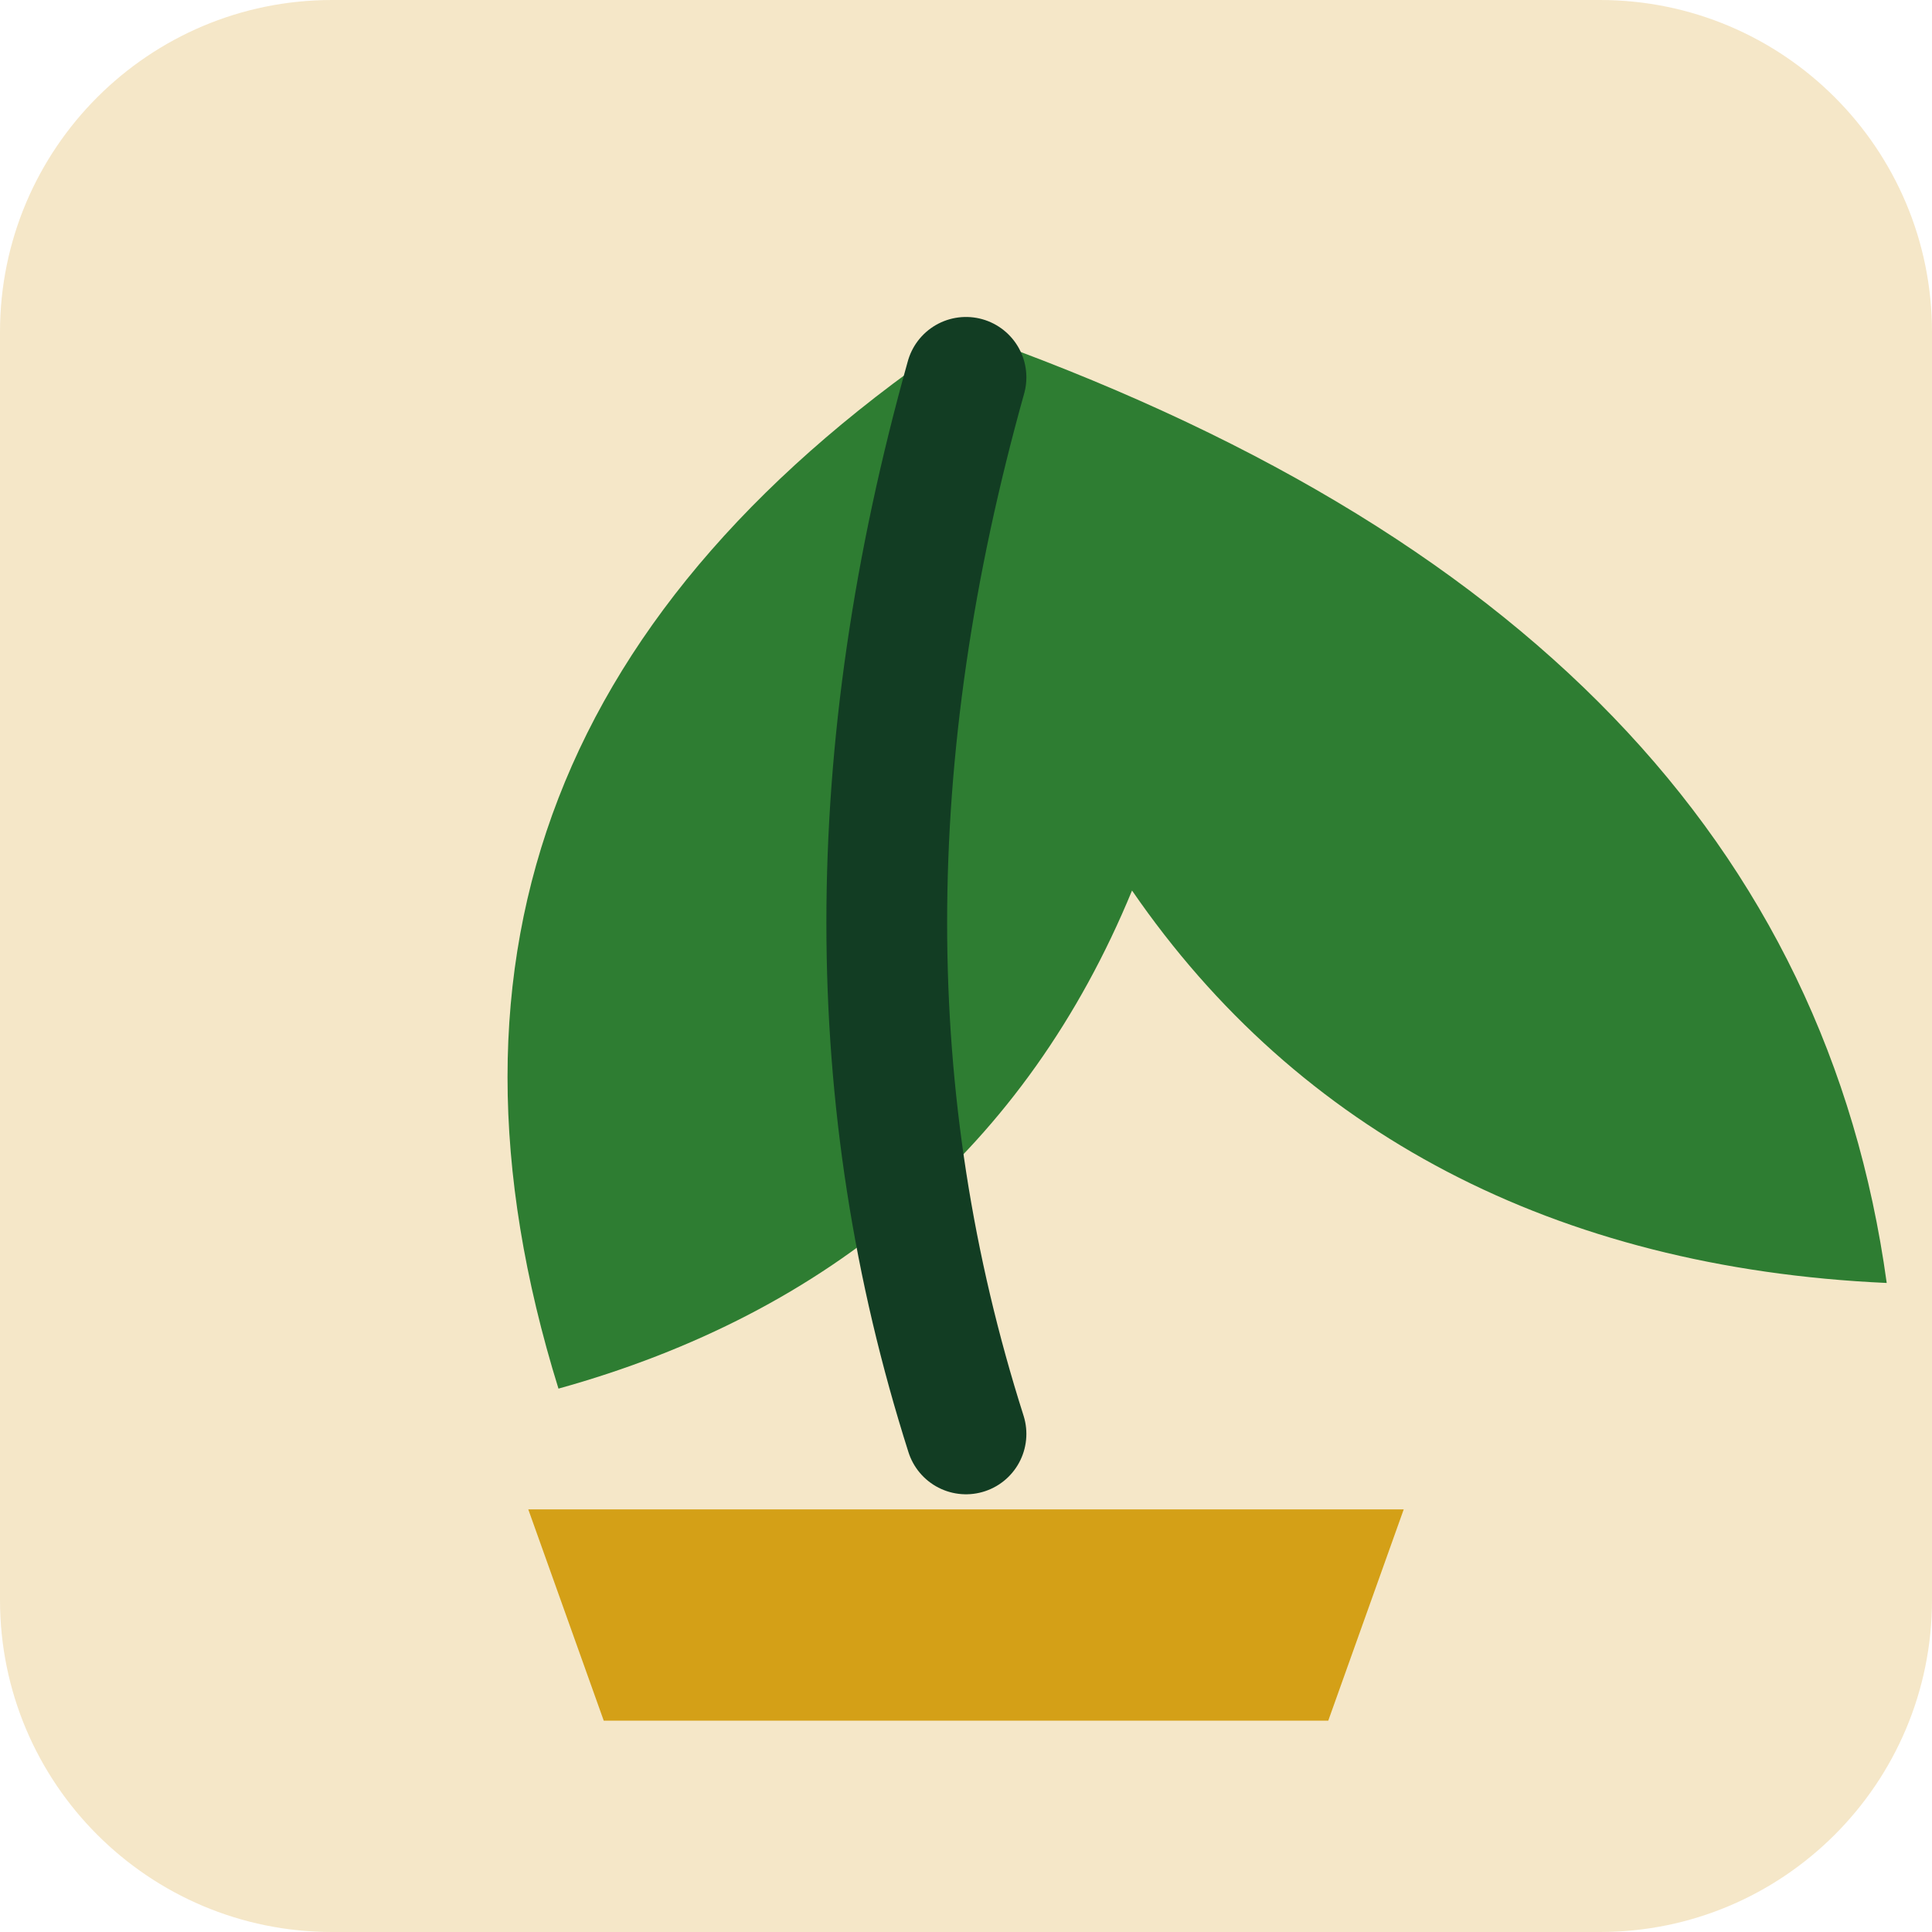
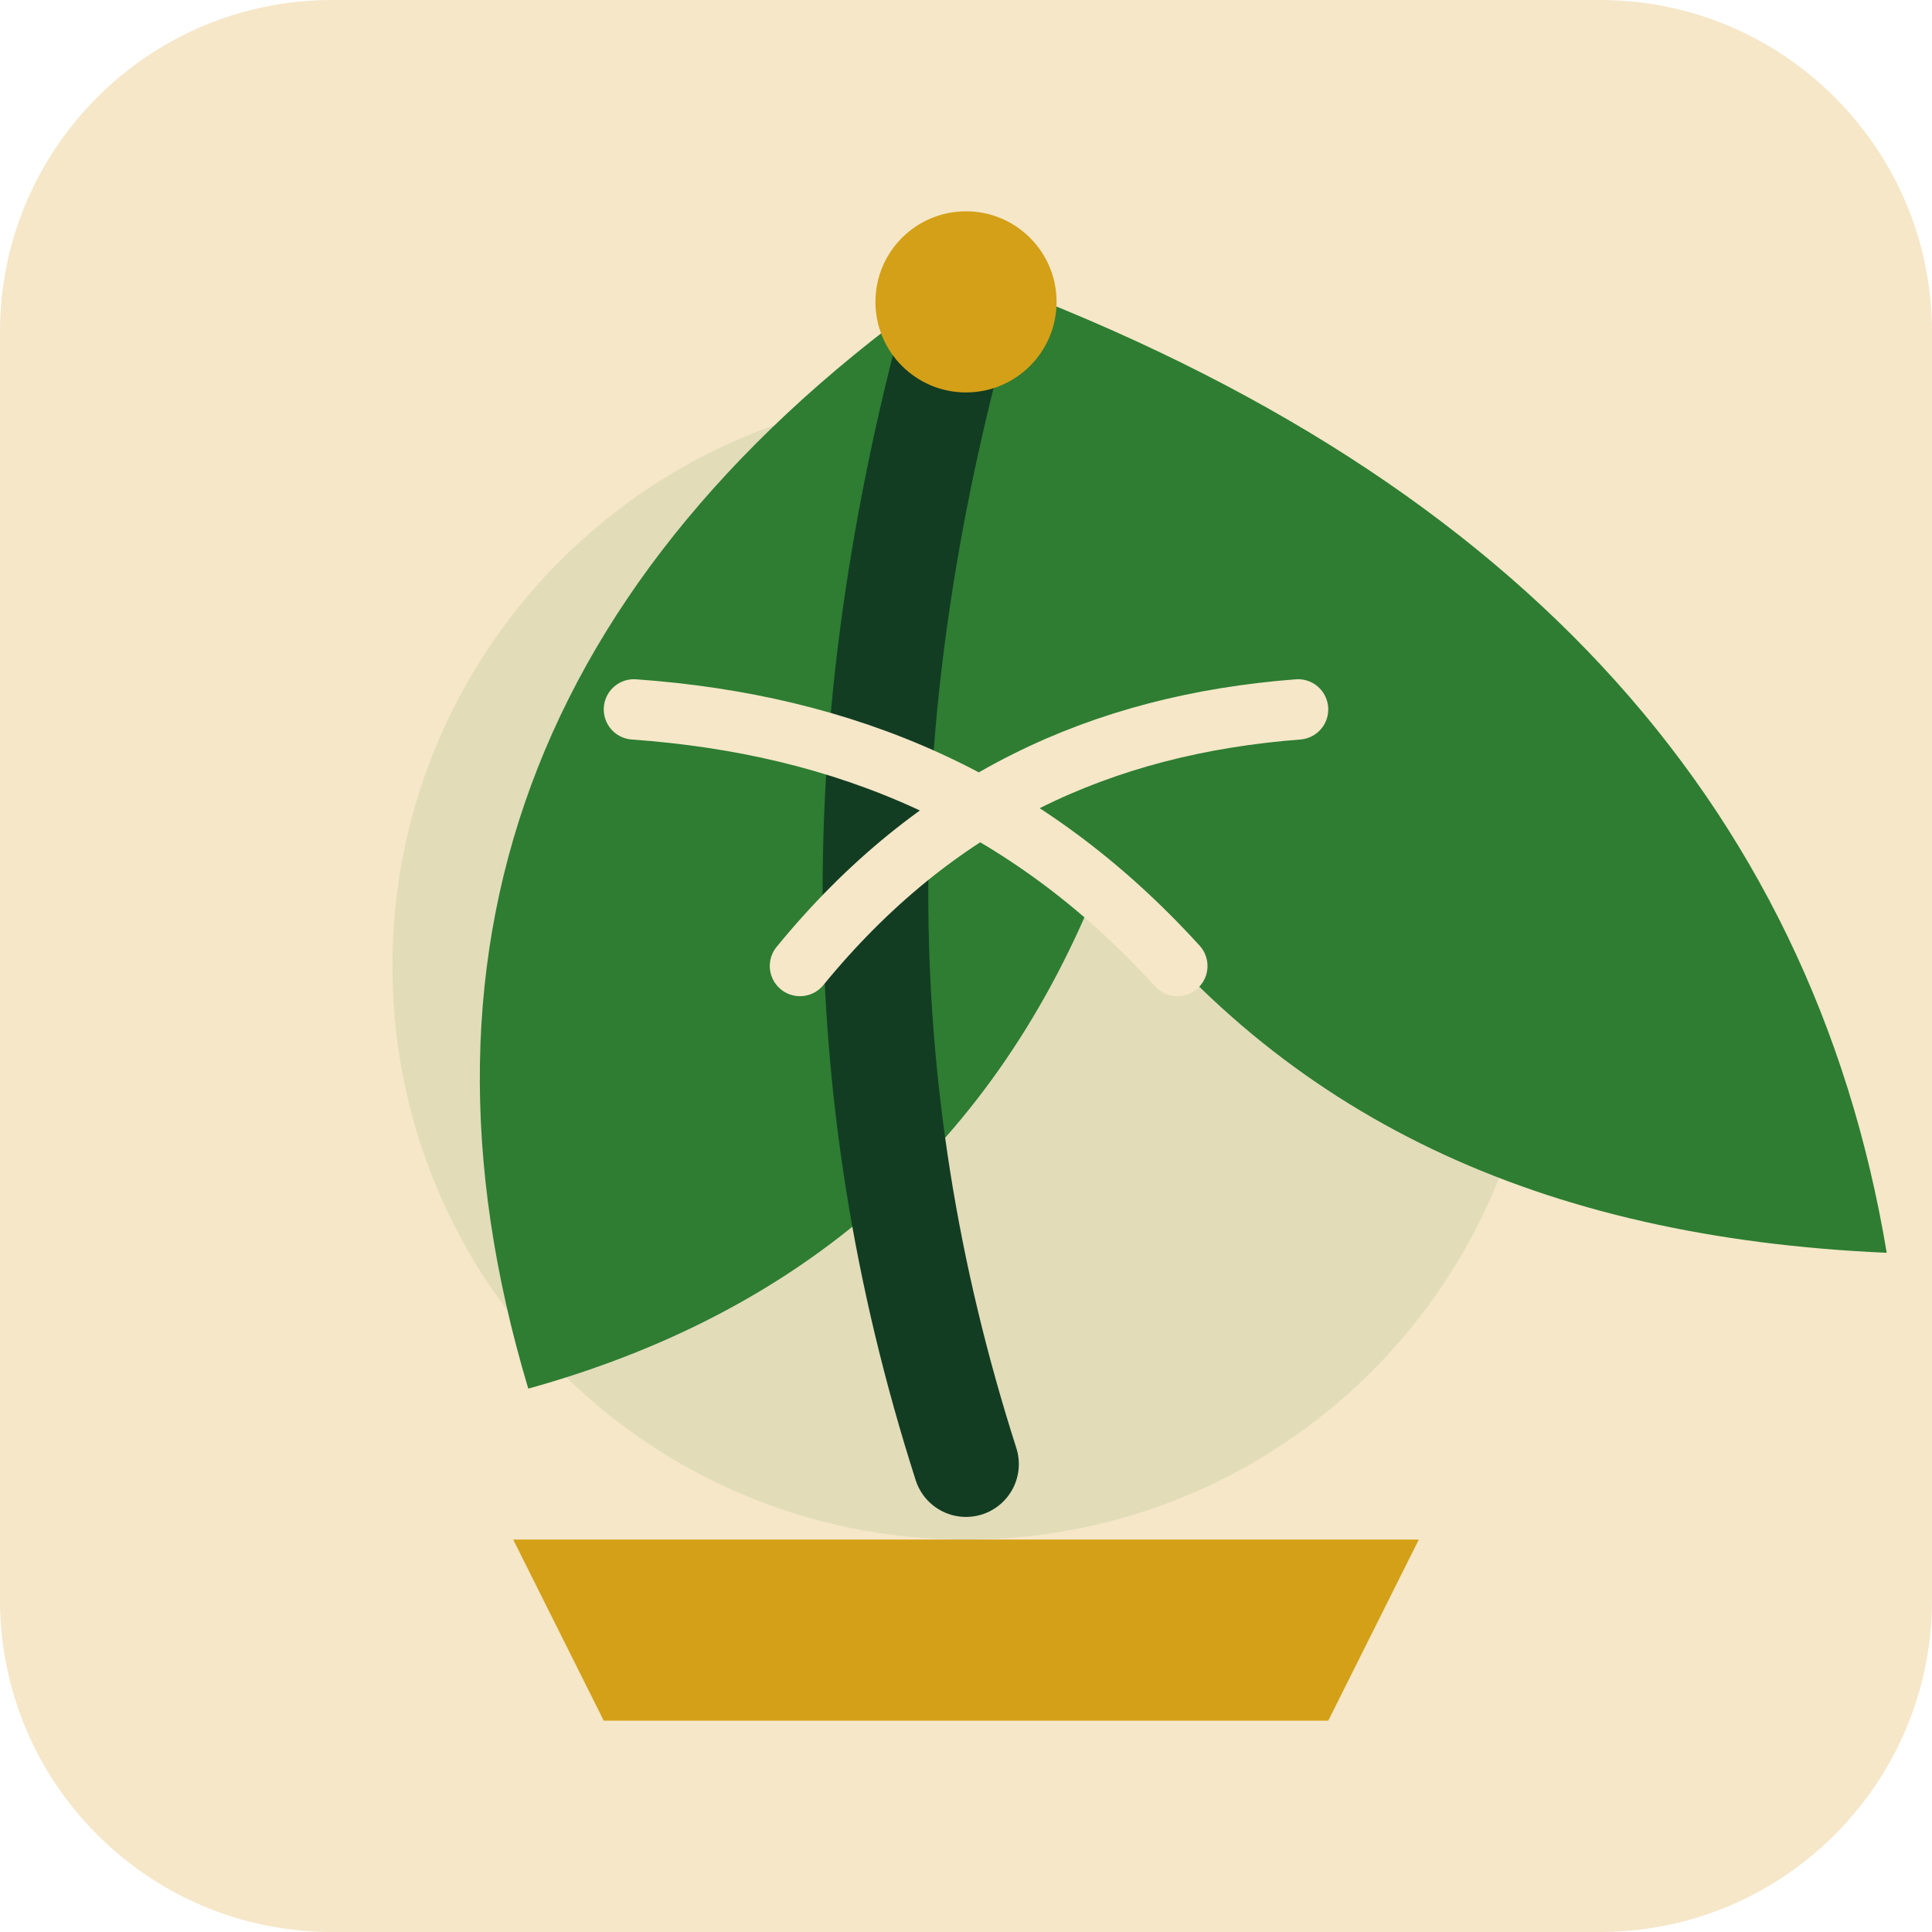
<svg xmlns="http://www.w3.org/2000/svg" viewBox="0 0 128 128">
  <rect width="128" height="128" rx="22" fill="#F5E7C8" />
-   <path d="M35 100h58l-5 14H40l-5-14Z" fill="#D4A017" />
-   <path d="M64 22c-27 18-36 41-27 70 18-5 31-16 38-33 11 16 28 25 50 26-4-29-24-50-61-63Z" fill="#2E7D32" />
-   <path d="M64 25c-7 25-7 48 0 70" fill="none" stroke="#123D23" stroke-width="8" stroke-linecap="round" />
+   <circle cx="64" cy="64" r="38" fill="#2E7D32" opacity=".10" />
+   <path d="M34 102h60l-6 12H40l-6-12Z" fill="#D4A017" />
+   <path d="M64 18c-28 19-38 44-29 74 18-5 31-16 38-34 12 16 29 24 52 25-5-30-25-52-61-65Z" fill="#2E7D32" />
+   <path d="M64 19c-8 28-8 53 0 78" fill="none" stroke="#123D23" stroke-width="7" stroke-linecap="round" />
+   <path d="M42 47c14 1 26 6 36 17M86 47c-13 1-24 6-33 17" fill="none" stroke="#F5E7C8" stroke-width="4" stroke-linecap="round" />
+   <circle cx="64" cy="20" r="6" fill="#D4A017" />
</svg>
